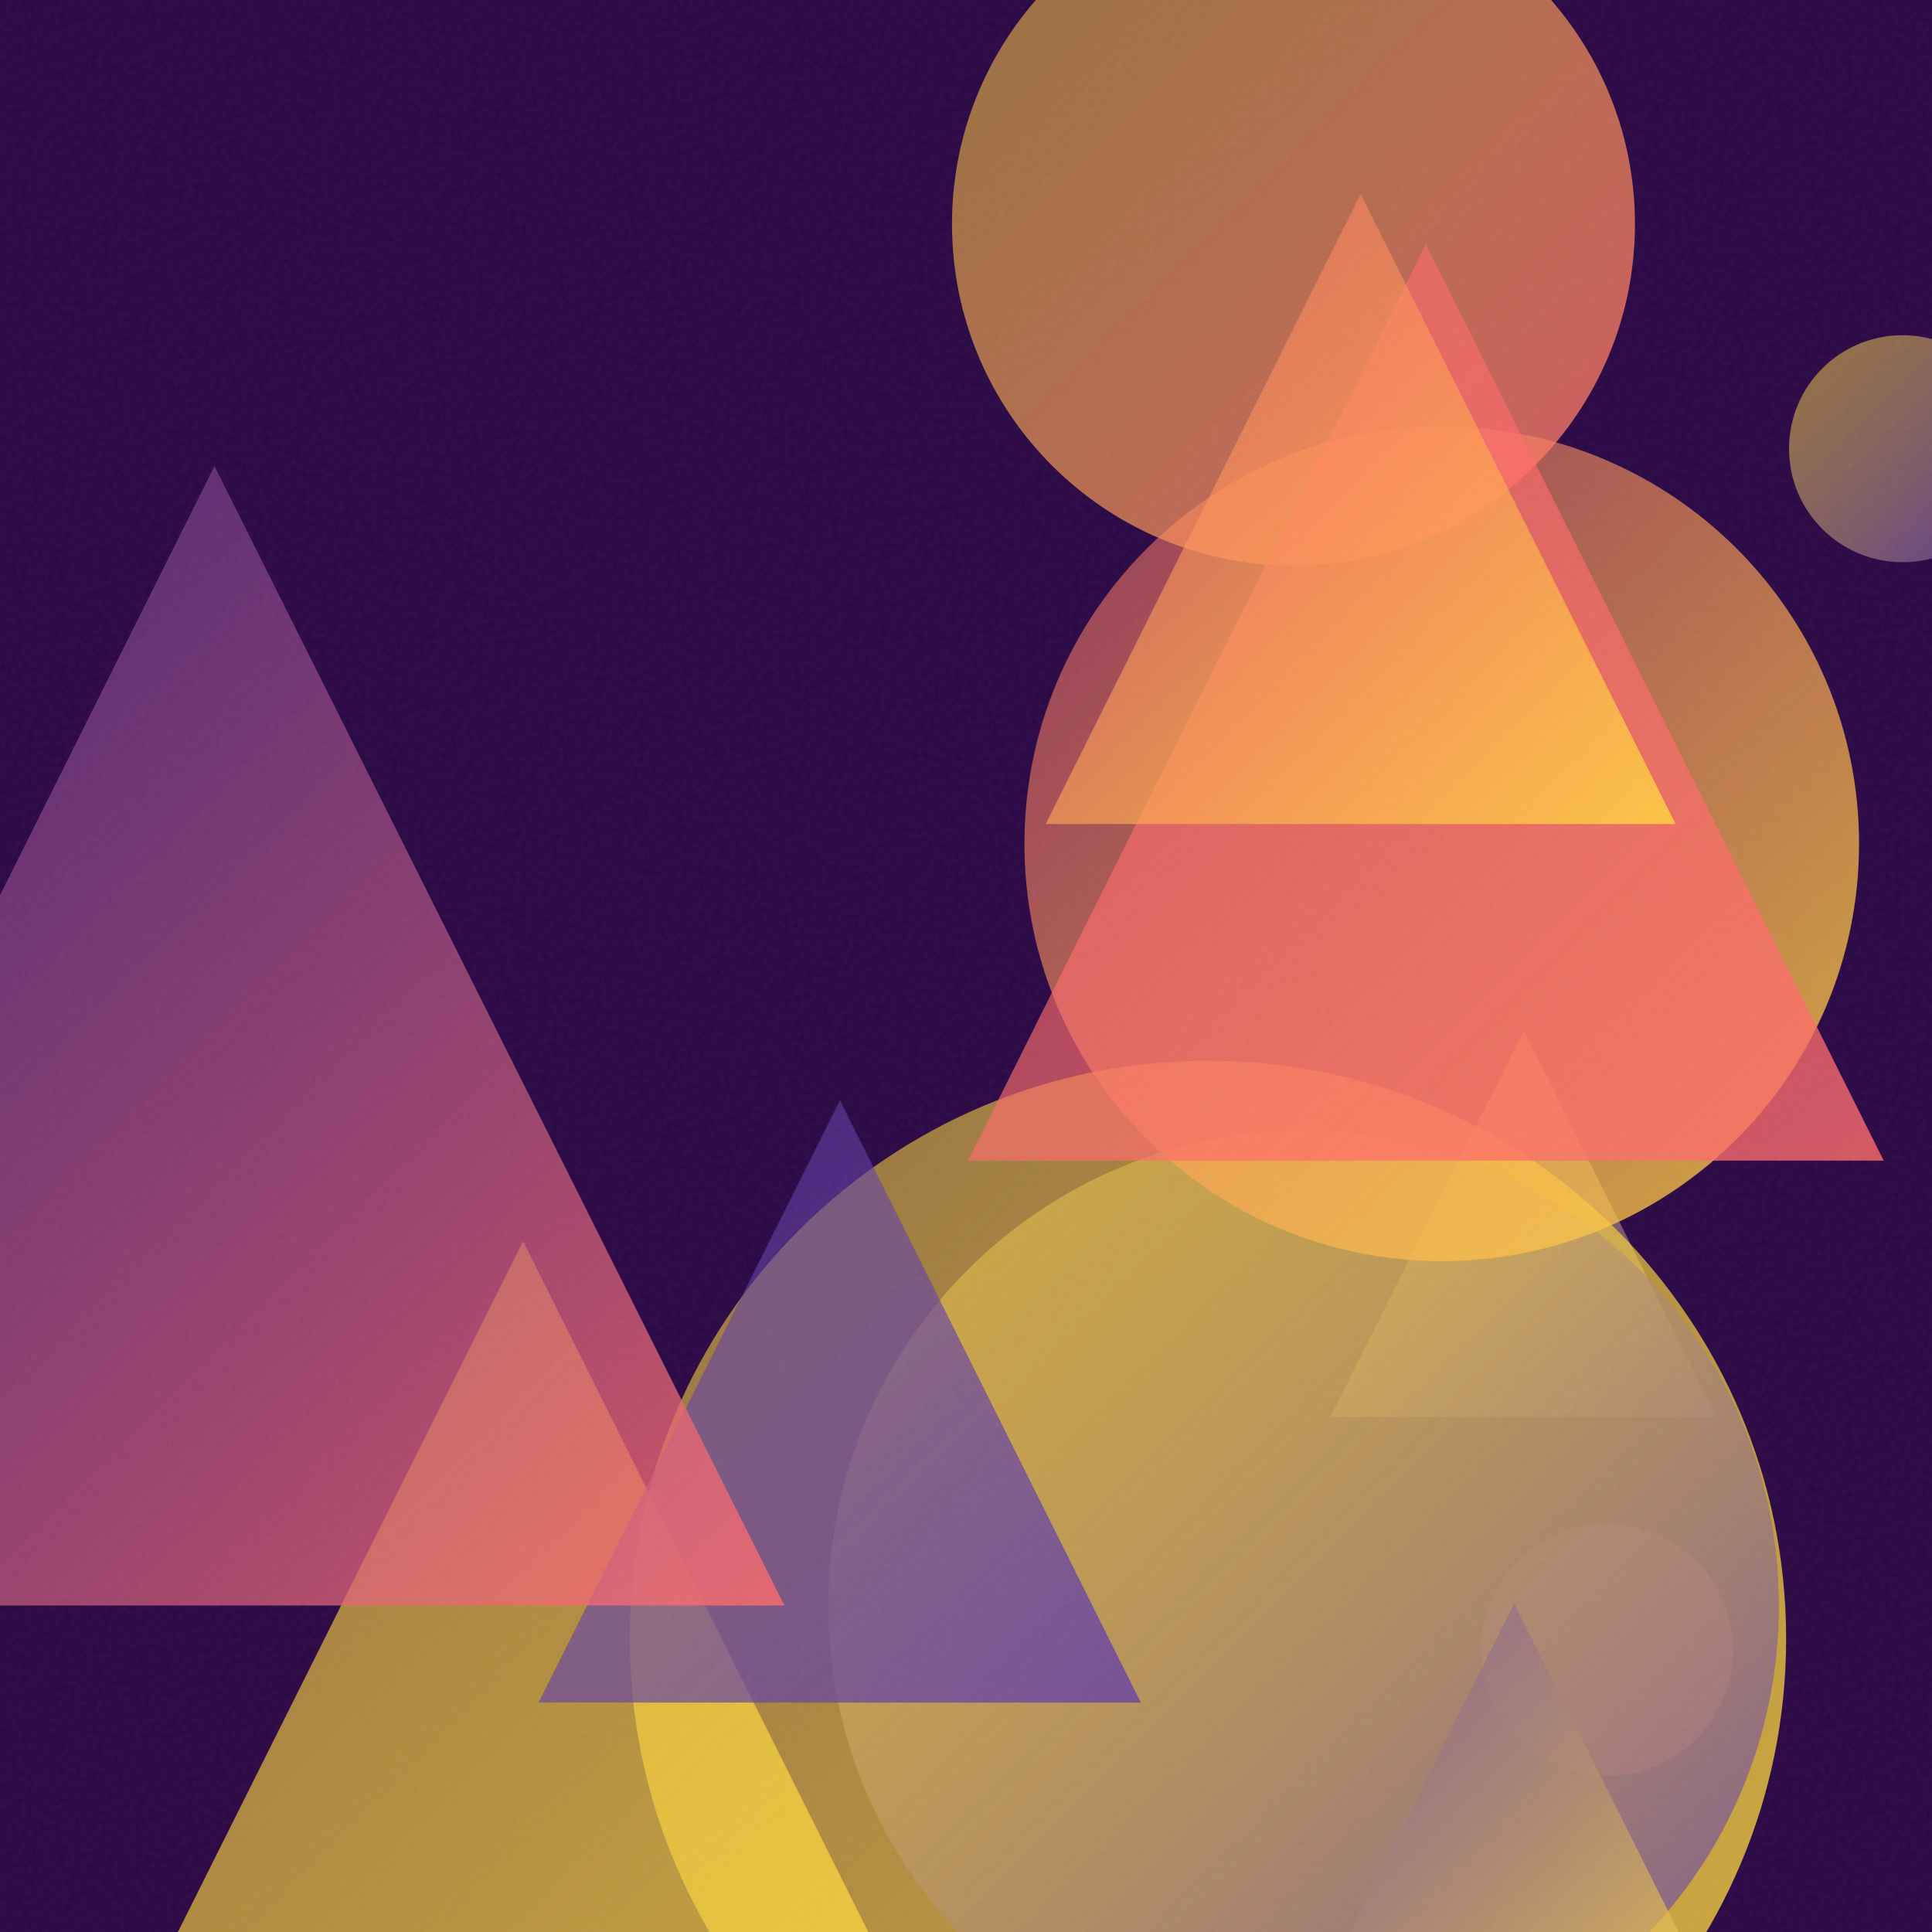
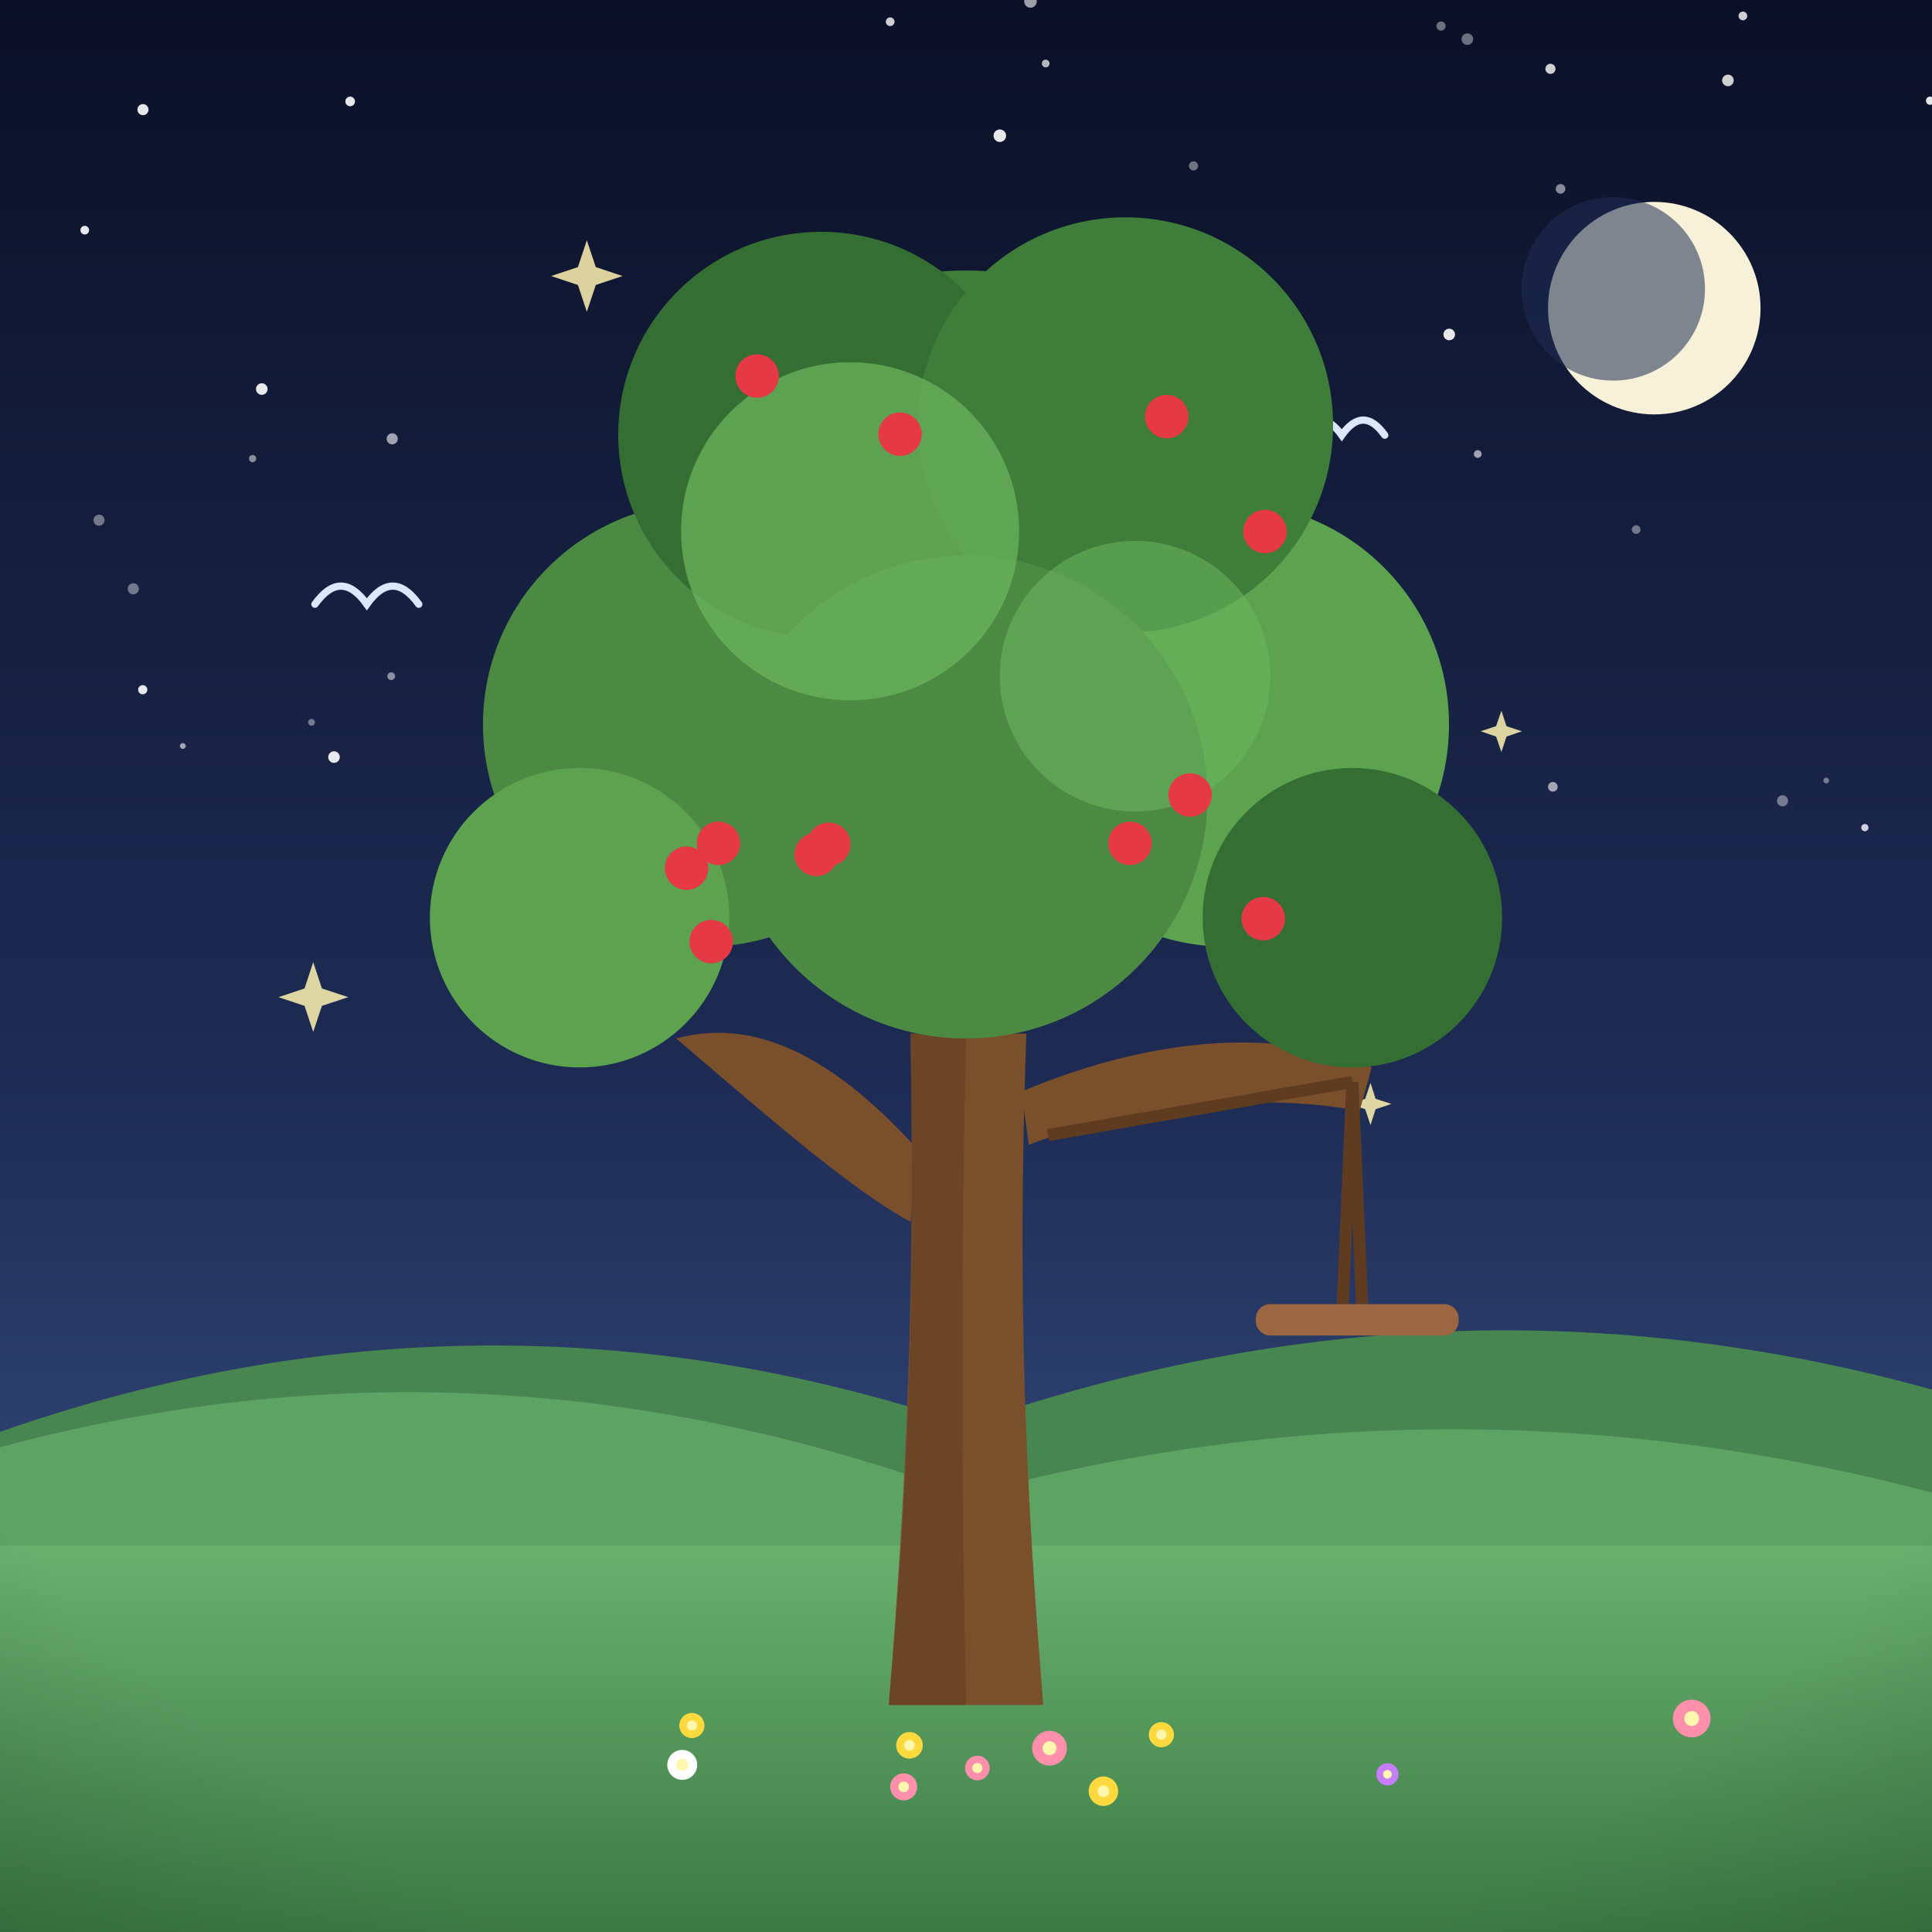
- <svg xmlns="http://www.w3.org/2000/svg" viewBox="0 0 400 400">
+ <svg xmlns="http://www.w3.org/2000/svg" viewBox="0 0 800 800">
  <defs>
-     <linearGradient id="g0" x1="306.6" y1="315.5" x2="358.8" y2="367.7" gradientUnits="userSpaceOnUse">
-       <stop offset="0" stop-color="#6441A5" stop-opacity="0.5" />
-       <stop offset="1" stop-color="#FF6B6B" stop-opacity="0.8" />
+     <linearGradient id="sky" x1="0" y1="0" x2="0" y2="1">
+       <stop offset="0" stop-color="#0b1026" />
+       <stop offset="0.55" stop-color="#1d2b53" />
+       <stop offset="1" stop-color="#415a8f" />
    </linearGradient>
-     <linearGradient id="g1" x1="275.4" y1="213.4" x2="355.5" y2="293.4" gradientUnits="userSpaceOnUse">
-       <stop offset="0" stop-color="#FFD93D" stop-opacity="0.5" />
-       <stop offset="1" stop-color="#6441A5" stop-opacity="0.8" />
+     <radialGradient id="sunG" cx="0.38" cy="0.35" r="0.9">
+       <stop offset="0" stop-color="#fff3b0" />
+       <stop offset="1" stop-color="#ffb703" />
+     </radialGradient>
+     <linearGradient id="ground" x1="0" y1="0" x2="0" y2="1">
+       <stop offset="0" stop-color="#69b06f" />
+       <stop offset="1" stop-color="#3c7a44" />
    </linearGradient>
-     <linearGradient id="g2" x1="130.4" y1="219.6" x2="369.8" y2="458.9" gradientUnits="userSpaceOnUse">
-       <stop offset="0" stop-color="#FFD93D" stop-opacity="0.5" />
-       <stop offset="1" stop-color="#FFD93D" stop-opacity="0.8" />
+     <linearGradient id="sea" x1="0" y1="0" x2="0" y2="1">
+       <stop offset="0" stop-color="#3d9bc4" />
+       <stop offset="1" stop-color="#1668a0" />
    </linearGradient>
-     <linearGradient id="g3" x1="171.5" y1="234.2" x2="368.3" y2="430.9" gradientUnits="userSpaceOnUse">
-       <stop offset="0" stop-color="#FFD93D" stop-opacity="0.5" />
-       <stop offset="1" stop-color="#6441A5" stop-opacity="0.8" />
+     <linearGradient id="shade" x1="0" y1="0" x2="0" y2="1">
+       <stop offset="0" stop-color="#ffffff" stop-opacity="0.20" />
+       <stop offset="0.5" stop-color="#ffffff" stop-opacity="0" />
+       <stop offset="1" stop-color="#000000" stop-opacity="0.16" />
    </linearGradient>
-     <linearGradient id="g4" x1="-1.2" y1="257.0" x2="217.8" y2="476.1" gradientUnits="userSpaceOnUse">
-       <stop offset="0" stop-color="#FFD93D" stop-opacity="0.5" />
-       <stop offset="1" stop-color="#FFD93D" stop-opacity="0.8" />
-     </linearGradient>
-     <linearGradient id="g5" x1="212.1" y1="88.3" x2="384.9" y2="261.1" gradientUnits="userSpaceOnUse">
-       <stop offset="0" stop-color="#FF6B6B" stop-opacity="0.5" />
-       <stop offset="1" stop-color="#FFD93D" stop-opacity="0.8" />
-     </linearGradient>
-     <linearGradient id="g6" x1="111.5" y1="227.8" x2="236.2" y2="352.5" gradientUnits="userSpaceOnUse">
-       <stop offset="0" stop-color="#6441A5" stop-opacity="0.5" />
-       <stop offset="1" stop-color="#6441A5" stop-opacity="0.8" />
-     </linearGradient>
-     <linearGradient id="g7" x1="197.1" y1="-24.3" x2="338.4" y2="117.1" gradientUnits="userSpaceOnUse">
-       <stop offset="0" stop-color="#FFD93D" stop-opacity="0.5" />
-       <stop offset="1" stop-color="#FF6B6B" stop-opacity="0.8" />
-     </linearGradient>
-     <linearGradient id="g8" x1="268.7" y1="332.0" x2="358.3" y2="421.5" gradientUnits="userSpaceOnUse">
-       <stop offset="0" stop-color="#6441A5" stop-opacity="0.5" />
-       <stop offset="1" stop-color="#FFD93D" stop-opacity="0.8" />
-     </linearGradient>
-     <linearGradient id="g9" x1="-73.5" y1="96.5" x2="162.4" y2="332.4" gradientUnits="userSpaceOnUse">
-       <stop offset="0" stop-color="#6441A5" stop-opacity="0.5" />
-       <stop offset="1" stop-color="#FF6B6B" stop-opacity="0.8" />
-     </linearGradient>
-     <linearGradient id="g10" x1="370.4" y1="69.4" x2="417.4" y2="116.4" gradientUnits="userSpaceOnUse">
-       <stop offset="0" stop-color="#FFD93D" stop-opacity="0.5" />
-       <stop offset="1" stop-color="#6441A5" stop-opacity="0.8" />
-     </linearGradient>
-     <linearGradient id="g11" x1="200.4" y1="50.6" x2="390.0" y2="240.3" gradientUnits="userSpaceOnUse">
-       <stop offset="0" stop-color="#FF6B6B" stop-opacity="0.5" />
-       <stop offset="1" stop-color="#FF6B6B" stop-opacity="0.8" />
-     </linearGradient>
-     <linearGradient id="g12" x1="216.5" y1="40.2" x2="346.9" y2="170.6" gradientUnits="userSpaceOnUse">
-       <stop offset="0" stop-color="#FF6B6B" stop-opacity="0.5" />
-       <stop offset="1" stop-color="#FFD93D" stop-opacity="0.8" />
-     </linearGradient>
-     <filter id="n">
-       <feTurbulence type="fractalNoise" baseFrequency="0.9" numOctaves="2" stitchTiles="stitch" />
-       <feColorMatrix type="saturate" values="0" />
-     </filter>
+     <radialGradient id="vig" cx="0.5" cy="0.42" r="0.85">
+       <stop offset="0.72" stop-color="#000000" stop-opacity="0" />
+       <stop offset="1" stop-color="#000000" stop-opacity="0.20" />
+     </radialGradient>
  </defs>
-   <rect width="400" height="400" fill="#2a0845" />
-   <circle cx="332.7" cy="341.6" r="26.1" fill="url(#g0)" />
-   <path d="M 315.5 213.4 L 355.5 293.4 L 275.4 293.4 Z" fill="url(#g1)" />
-   <circle cx="250.1" cy="339.3" r="119.7" fill="url(#g2)" />
-   <circle cx="269.9" cy="332.5" r="98.4" fill="url(#g3)" />
-   <path d="M 108.3 257.0 L 217.8 476.1 L -1.2 476.1 Z" fill="url(#g4)" />
-   <circle cx="298.5" cy="174.7" r="86.4" fill="url(#g5)" />
-   <path d="M 173.9 227.8 L 236.2 352.5 L 111.5 352.5 Z" fill="url(#g6)" />
-   <circle cx="267.8" cy="46.4" r="70.7" fill="url(#g7)" />
-   <path d="M 313.5 332.0 L 358.3 421.5 L 268.7 421.5 Z" fill="url(#g8)" />
-   <path d="M 44.4 96.5 L 162.4 332.4 L -73.5 332.4 Z" fill="url(#g9)" />
-   <circle cx="393.9" cy="92.9" r="23.5" fill="url(#g10)" />
-   <path d="M 295.2 50.6 L 390.0 240.3 L 200.4 240.3 Z" fill="url(#g11)" />
-   <path d="M 281.7 40.2 L 346.9 170.6 L 216.5 170.6 Z" fill="url(#g12)" />
-   <rect width="400" height="400" filter="url(#n)" opacity="0.05" />
+   <rect width="800" height="800" fill="url(#sky)" />
+   <circle cx="642" cy="28.5" r="2.1" fill="#ffffff" opacity="0.8" />
+   <circle cx="799.2" cy="41.7" r="1.7" fill="#ffffff" opacity="0.9" />
+   <circle cx="426.7" cy="0.6" r="2.6" fill="#ffffff" opacity="0.6" />
+   <circle cx="216.2" cy="309.2" r="1.7" fill="#ffffff" opacity="0.4" />
+   <circle cx="376" cy="302.5" r="2.2" fill="#ffffff" opacity="0.7" />
+   <circle cx="427.6" cy="320.8" r="1.6" fill="#ffffff" opacity="0.8" />
+   <circle cx="108.4" cy="161.1" r="2.4" fill="#ffffff" opacity="0.9" />
+   <circle cx="162" cy="280" r="1.6" fill="#ffffff" opacity="0.5" />
+   <circle cx="458.9" cy="131.9" r="1.6" fill="#ffffff" opacity="0.8" />
+   <circle cx="721.7" cy="6.6" r="1.8" fill="#ffffff" opacity="0.8" />
+   <circle cx="607.6" cy="16.2" r="2.4" fill="#ffffff" opacity="0.4" />
+   <circle cx="772.2" cy="342.7" r="1.5" fill="#ffffff" opacity="0.8" />
+   <circle cx="35.1" cy="95.3" r="1.8" fill="#ffffff" opacity="0.9" />
+   <circle cx="368.6" cy="9" r="1.8" fill="#ffffff" opacity="0.8" />
+   <circle cx="600.1" cy="138.5" r="2.4" fill="#ffffff" opacity="0.9" />
+   <circle cx="433" cy="26.3" r="1.6" fill="#ffffff" opacity="0.7" />
+   <circle cx="267.7" cy="283.6" r="1.5" fill="#ffffff" opacity="0.9" />
+   <circle cx="611.9" cy="188" r="1.6" fill="#ffffff" opacity="0.6" />
+   <circle cx="75.7" cy="308.9" r="1.2" fill="#ffffff" opacity="0.6" />
+   <circle cx="738.1" cy="331.6" r="2.3" fill="#ffffff" opacity="0.4" />
+   <circle cx="59.2" cy="45.4" r="2.3" fill="#ffffff" opacity="0.9" />
+   <circle cx="104.6" cy="189.9" r="1.5" fill="#ffffff" opacity="0.5" />
+   <circle cx="138.3" cy="313.5" r="2.4" fill="#ffffff" opacity="0.9" />
+   <circle cx="662.9" cy="141.3" r="1.4" fill="#ffffff" opacity="0.7" />
+   <circle cx="677.5" cy="219.3" r="1.8" fill="#ffffff" opacity="0.4" />
+   <circle cx="129" cy="299.1" r="1.4" fill="#ffffff" opacity="0.4" />
+   <circle cx="407.8" cy="279.7" r="1.7" fill="#ffffff" opacity="0.5" />
+   <circle cx="419.8" cy="374.2" r="2.4" fill="#ffffff" opacity="0.5" />
+   <circle cx="432.6" cy="339" r="2" fill="#ffffff" opacity="0.5" />
+   <circle cx="334.8" cy="245.5" r="1.8" fill="#ffffff" opacity="0.6" />
+   <circle cx="162.4" cy="181.7" r="2.3" fill="#ffffff" opacity="0.6" />
+   <circle cx="145" cy="42" r="2" fill="#ffffff" opacity="0.9" />
+   <circle cx="715.5" cy="33.3" r="2.4" fill="#ffffff" opacity="0.8" />
+   <circle cx="494.2" cy="68.7" r="1.9" fill="#ffffff" opacity="0.4" />
+   <circle cx="555.1" cy="298.5" r="1.7" fill="#ffffff" opacity="0.5" />
+   <circle cx="646.2" cy="78.2" r="2" fill="#ffffff" opacity="0.5" />
+   <circle cx="389.2" cy="355.2" r="1.9" fill="#ffffff" opacity="0.5" />
+   <circle cx="41" cy="215.4" r="2.3" fill="#ffffff" opacity="0.4" />
+   <circle cx="59.1" cy="285.6" r="1.9" fill="#ffffff" opacity="0.9" />
+   <circle cx="756.2" cy="323.2" r="1.2" fill="#ffffff" opacity="0.4" />
+   <circle cx="596.7" cy="10.8" r="1.9" fill="#ffffff" opacity="0.4" />
+   <circle cx="414" cy="56.2" r="2.6" fill="#ffffff" opacity="0.9" />
+   <circle cx="643" cy="325.8" r="2" fill="#ffffff" opacity="0.6" />
+   <circle cx="55.2" cy="243.8" r="2.3" fill="#ffffff" opacity="0.4" />
+   <circle cx="230.3" cy="377.6" r="1.7" fill="#ffffff" opacity="0.4" />
+   <circle cx="337.2" cy="363.8" r="1.8" fill="#ffffff" opacity="0.4" />
+   <circle cx="685" cy="127.6" r="44" fill="#f6f1d8" />
+   <circle cx="668" cy="119.6" r="38" fill="#1d2b53" opacity="0.55" />
+   <path d="M0 684 L0 592.9 Q 200 522.9 400 589.9 Q 600 519.9 800 575.4 L800 684 Z" fill="#478551" />
+   <path d="M0 730 L0 599.3 Q 200 545.3 400 619.1 Q 600 565.1 800 618.1 L800 730 Z" fill="#5da464" />
+   <rect y="640" width="800" height="160" fill="url(#ground)" />
+   <path d="M 537.7 180.2 Q 546.6 167.7 555.6 180.2 Q 564.5 167.7 573.4 180.2" fill="none" stroke="#dbe7ff" stroke-width="3" stroke-linecap="round" />
+   <path d="M 341 214.7 Q 350.9 200.8 360.8 214.7 Q 370.7 200.8 380.6 214.7" fill="none" stroke="#dbe7ff" stroke-width="3" stroke-linecap="round" />
+   <path d="M 130.4 250.2 Q 141.2 235.2 151.9 250.2 Q 162.6 235.2 173.4 250.2" fill="none" stroke="#dbe7ff" stroke-width="3" stroke-linecap="round" />
+   <path d="M 406.4 468.7 L 409.1 476.8 L 417.3 479.5 L 409.1 482.3 L 406.4 490.4 L 403.7 482.3 L 395.5 479.5 L 403.7 476.8 Z" fill="#fff3b0" opacity="0.85" />
+   <path d="M 581.5 291.7 L 584.3 300.1 L 592.7 302.9 L 584.3 305.6 L 581.5 314 L 578.7 305.6 L 570.4 302.9 L 578.7 300.1 Z" fill="#fff3b0" opacity="0.85" />
+   <path d="M 621.7 294.3 L 623.8 300.7 L 630.2 302.8 L 623.8 305 L 621.7 311.4 L 619.5 305 L 613.1 302.8 L 619.5 300.7 Z" fill="#fff3b0" opacity="0.85" />
+   <path d="M 129.7 398.4 L 133.3 409.3 L 144.2 412.9 L 133.3 416.5 L 129.7 427.3 L 126.1 416.5 L 115.3 412.9 L 126.1 409.3 Z" fill="#fff3b0" opacity="0.85" />
+   <path d="M 567.5 448.4 L 569.6 455 L 576.2 457.1 L 569.6 459.3 L 567.5 465.9 L 565.3 459.3 L 558.8 457.1 L 565.3 455 Z" fill="#fff3b0" opacity="0.85" />
+   <path d="M 243 99.5 L 246.7 110.6 L 257.8 114.3 L 246.7 118 L 243 129.1 L 239.3 118 L 228.2 114.3 L 239.3 110.6 Z" fill="#fff3b0" opacity="0.85" />
+   <g transform="translate(400 0) scale(1 1) translate(-400 0)">
+     <path d="M368 706 C 375 620 379 540 377 428 L 425 428 C 421 540 425 620 432 706 Z" fill="#7a4f2c" />
+     <path d="M380 476 C 342 434 310 422 280 430 C 322 466 352 492 377 506 Z" fill="#7a4f2c" />
+     <path d="M423 452 C 480 428 532 426 568 442 L 563 460 C 520 452 468 458 426 474 Z" fill="#7a4f2c" />
+     <path d="M377 428 C 379 540 376 620 368 706 L 400 706 C 398 610 398 520 400 428 Z" fill="#5f3c20" opacity="0.55" />
+     <circle cx="400" cy="240" r="128" fill="#3e7d3a" />
+     <circle cx="292" cy="300" r="92" fill="#4c8a44" />
+     <circle cx="508" cy="300" r="92" fill="#5da24f" />
+     <circle cx="340" cy="180" r="84" fill="#356e33" />
+     <circle cx="466" cy="176" r="86" fill="#3e7d3a" />
+     <circle cx="400" cy="330" r="100" fill="#4c8a44" />
+     <circle cx="240" cy="380" r="62" fill="#5da24f" />
+     <circle cx="560" cy="380" r="62" fill="#356e33" />
+     <circle cx="352" cy="220" r="70" fill="#6cb85e" opacity="0.7" />
+     <circle cx="470" cy="280" r="56" fill="#6cb85e" opacity="0.55" />
+     <circle cx="483.1" cy="172.5" r="9" fill="#e63946" />
+     <circle cx="338" cy="353.8" r="9" fill="#e63946" />
+     <circle cx="372.7" cy="179.8" r="9" fill="#e63946" />
+     <circle cx="523.1" cy="380.4" r="9" fill="#e63946" />
+     <circle cx="343.2" cy="349.6" r="9" fill="#e63946" />
+     <circle cx="313.5" cy="155.7" r="9" fill="#e63946" />
+     <circle cx="294.5" cy="389.9" r="9" fill="#e63946" />
+     <circle cx="523.8" cy="220.1" r="9" fill="#e63946" />
+     <circle cx="284.3" cy="359.5" r="9" fill="#e63946" />
+     <circle cx="467.9" cy="349.2" r="9" fill="#e63946" />
+     <circle cx="297.5" cy="349.2" r="9" fill="#e63946" />
+     <circle cx="492.8" cy="329.2" r="9" fill="#e63946" />
+     <path d="M434 470 L 560 448 M560 448 L 556 540 M560 448 L 564 540" stroke="#5f3c20" stroke-width="5" />
+     <rect x="520" y="540" width="84" height="13" rx="6" fill="#9c6642" />
+     <circle cx="700.5" cy="711.6" r="7.8" fill="#ff8fab" />
+     <circle cx="700.5" cy="711.6" r="3.1" fill="#fff7ae" />
+     <circle cx="404.7" cy="732.1" r="5.1" fill="#ff8fab" />
+     <circle cx="404.7" cy="732.1" r="2.1" fill="#fff7ae" />
+     <circle cx="480.9" cy="718.3" r="5.2" fill="#ffd93d" />
+     <circle cx="480.9" cy="718.3" r="2.1" fill="#fff7ae" />
+     <circle cx="374.2" cy="739.9" r="5.6" fill="#ff8fab" />
+     <circle cx="374.2" cy="739.9" r="2.2" fill="#fff7ae" />
+     <circle cx="456.9" cy="741.7" r="6.1" fill="#ffd93d" />
+     <circle cx="456.9" cy="741.7" r="2.4" fill="#fff7ae" />
+     <circle cx="434.6" cy="723.9" r="7.2" fill="#ff8fab" />
+     <circle cx="434.6" cy="723.9" r="2.9" fill="#fff7ae" />
+     <circle cx="286.5" cy="714.5" r="5.2" fill="#ffd93d" />
+     <circle cx="286.5" cy="714.5" r="2.1" fill="#fff7ae" />
+     <circle cx="282.5" cy="730.8" r="6.2" fill="#ffffff" />
+     <circle cx="282.5" cy="730.8" r="2.5" fill="#fff7ae" />
+     <circle cx="574.5" cy="734.7" r="4.6" fill="#c77dff" />
+     <circle cx="574.5" cy="734.7" r="1.8" fill="#fff7ae" />
+     <circle cx="376.6" cy="722.7" r="5.5" fill="#ffd93d" />
+     <circle cx="376.6" cy="722.7" r="2.2" fill="#fff7ae" />
+   </g>
+   <rect width="800" height="800" fill="url(#vig)" />
</svg>
